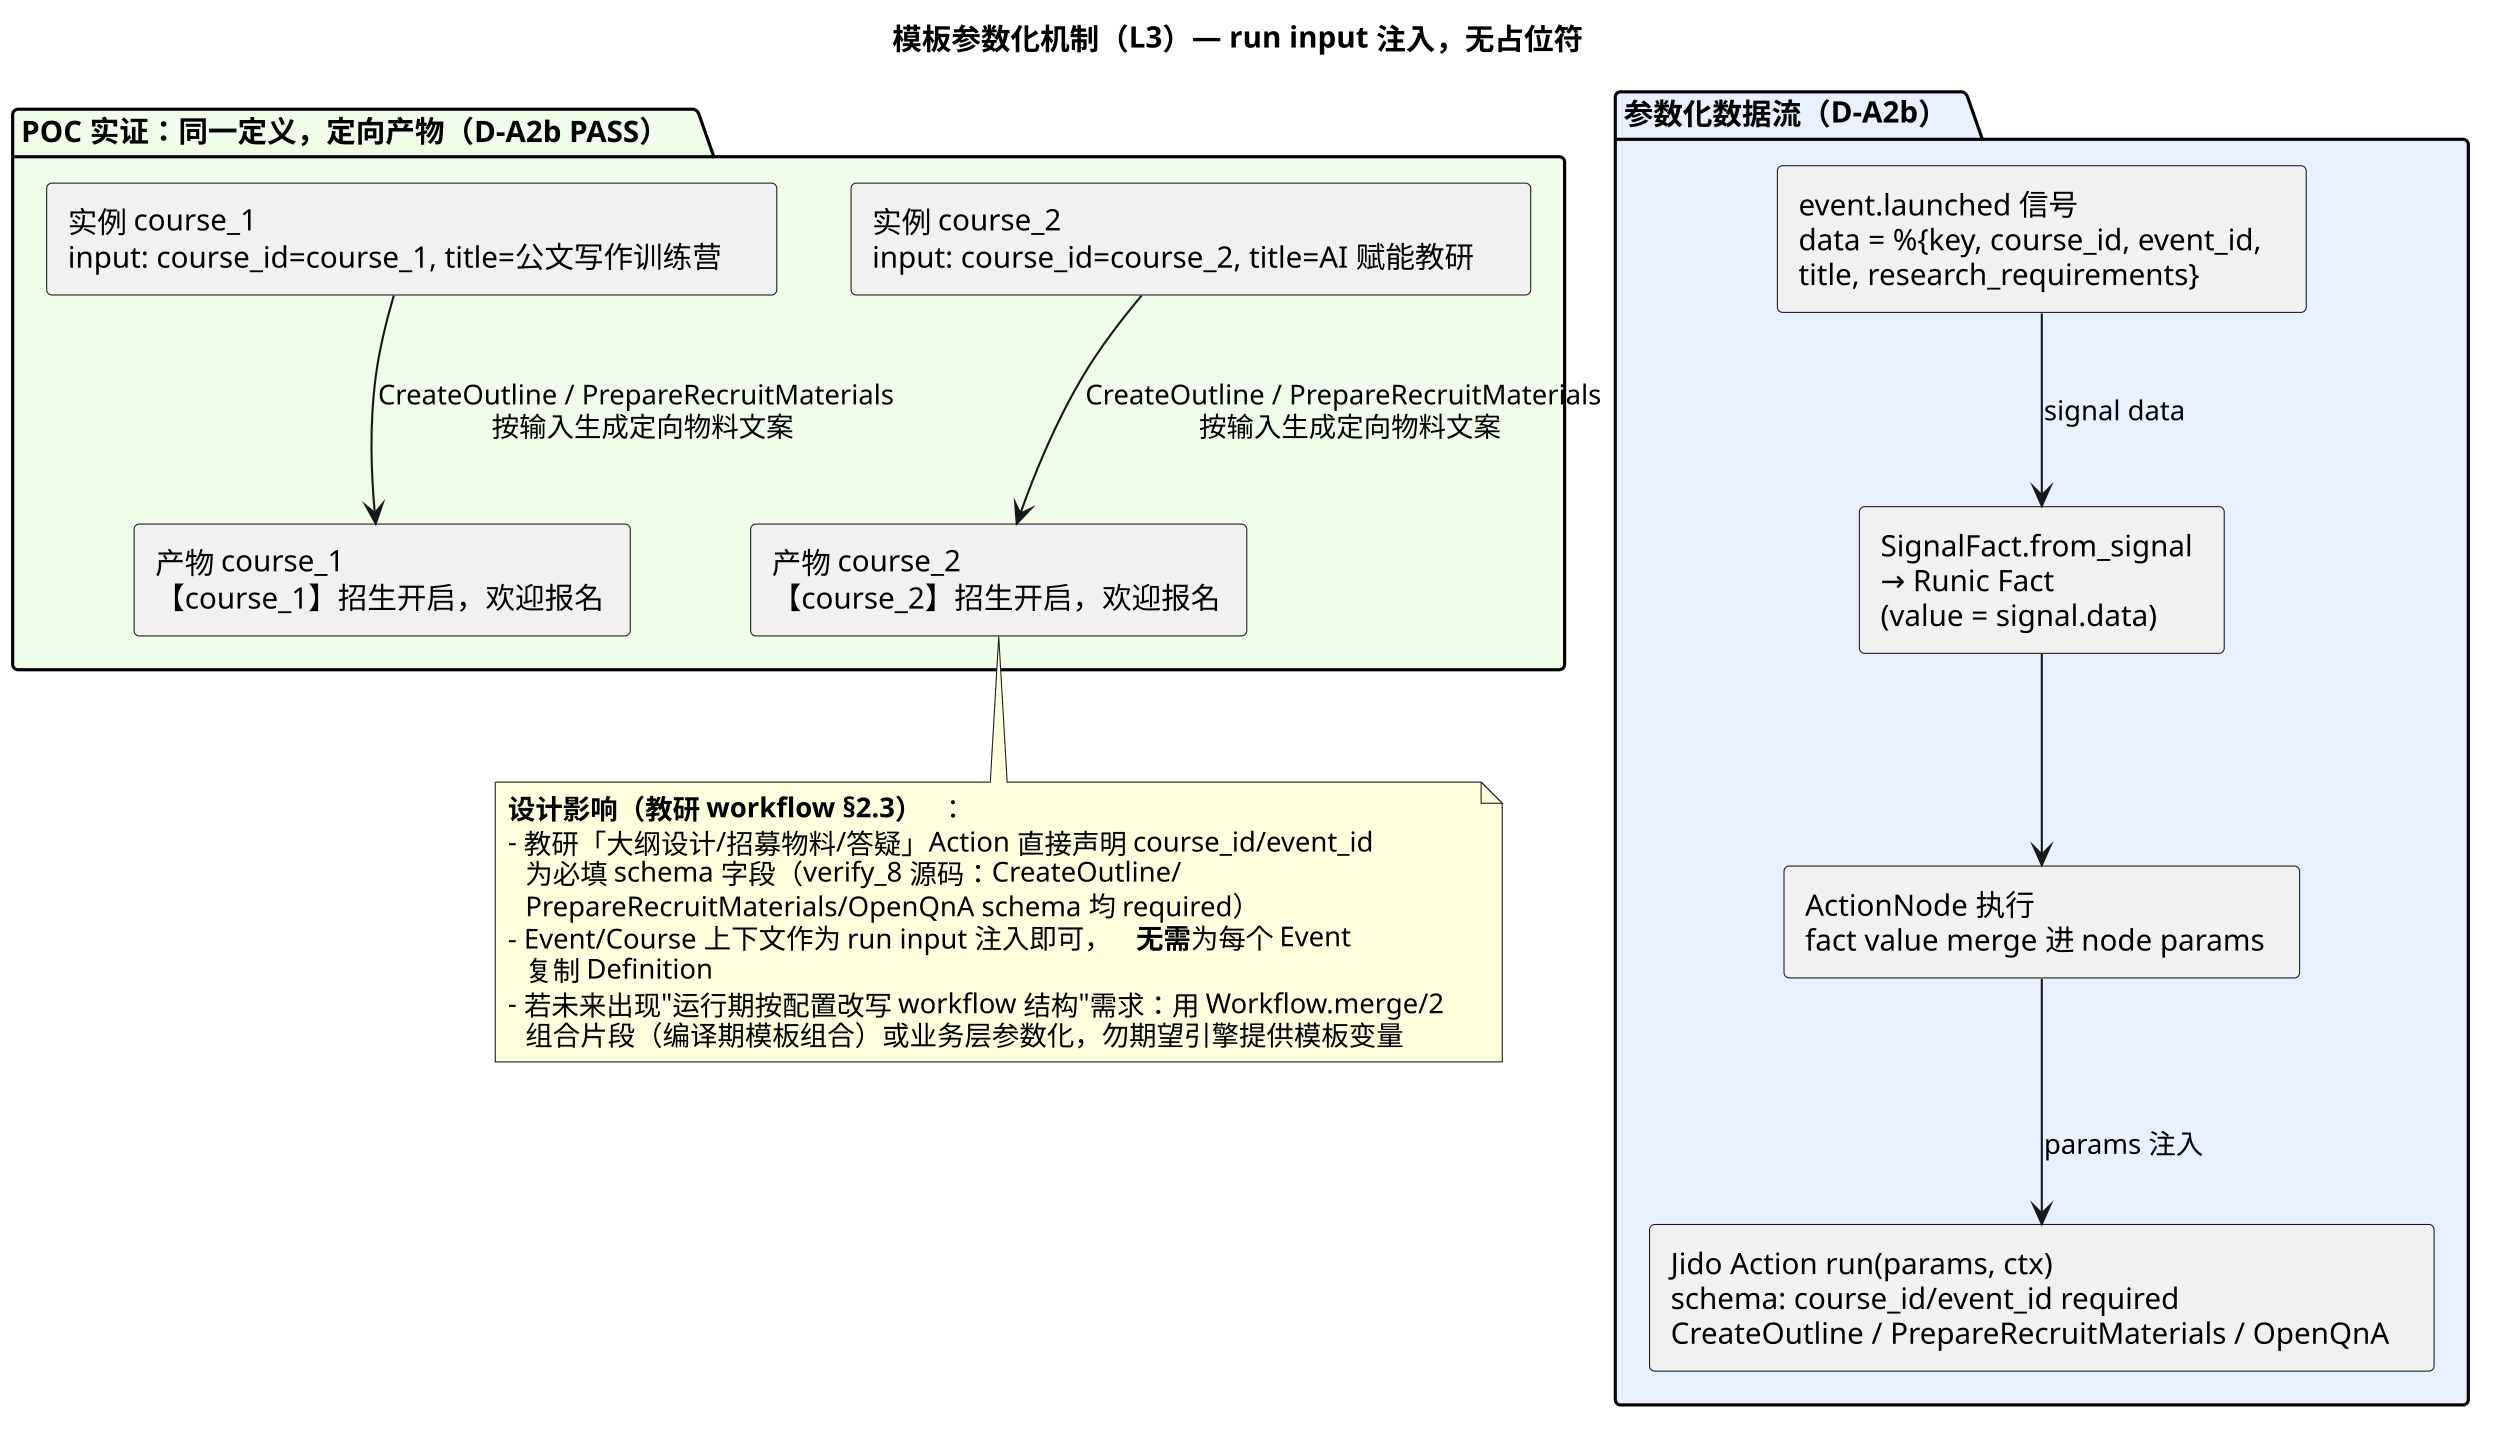
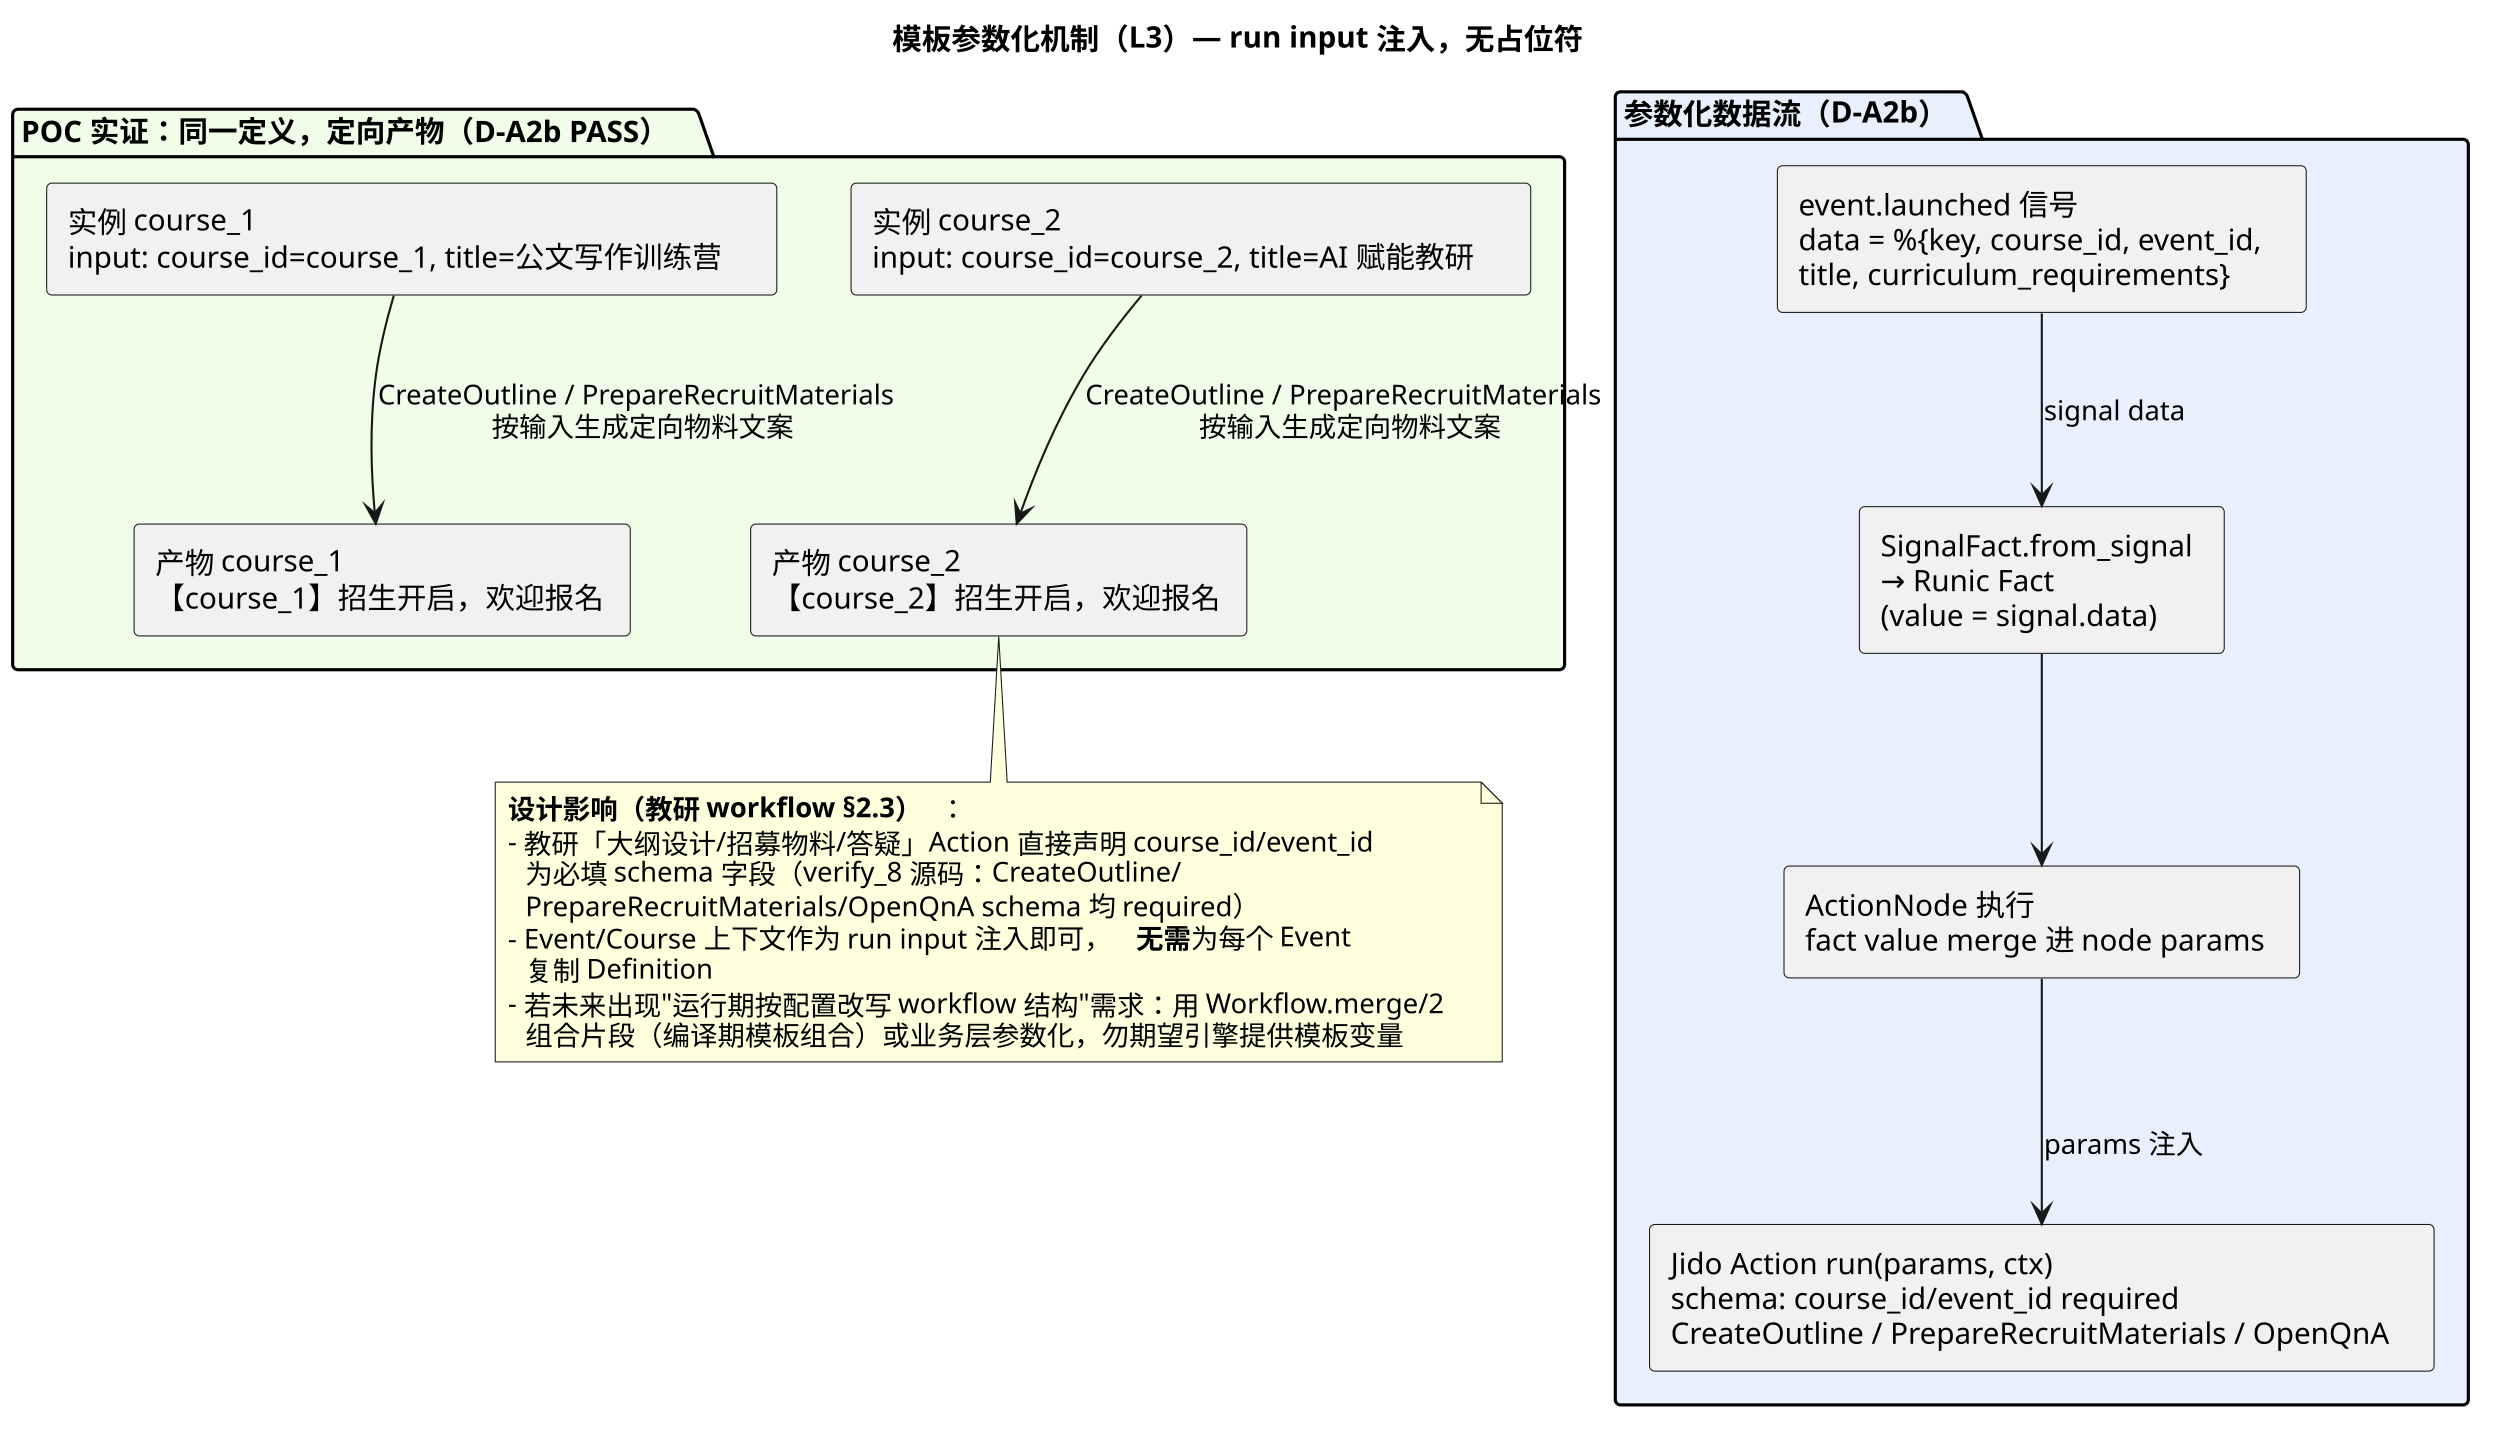
- <svg xmlns="http://www.w3.org/2000/svg" contentStyleType="text/css" data-diagram-type="DESCRIPTION" height="680px" preserveAspectRatio="none" style="width:1184px;height:680px;background:#FFFFFF;" version="1.1" viewBox="0 0 1184 680" width="1184px" zoomAndPan="magnify">
+ <svg xmlns="http://www.w3.org/2000/svg" version="1.1" data-diagram-type="DESCRIPTION" style="width:1184px;height:680px;background:#FFFFFF;" width="1184px" height="680px" viewBox="0 0 1184 680" zoomAndPan="magnify" preserveAspectRatio="none" contentStyleType="text/css">
  <defs />
-   <g>
+   <g font-family="sans-serif" lengthAdjust="spacing">
    <g class="title" data-source-line="11">
-       <text fill="#000000" font-family="sans-serif" font-size="14" font-weight="700" lengthAdjust="spacing" textLength="331.864" x="422.568" y="23.535">模板参数化机制（L3）— run input 注入，无占位符</text>
+       <text x="422.568" y="23.535" fill="#000" font-size="14" textLength="331.864" font-weight="700">模板参数化机制（L3）— run input 注入，无占位符</text>
    </g>
-     <g class="cluster" data-qualified-name=".......D-A2b." data-source-line="15" id="ent0001">
-       <path d="M767.5,43.488 L929.363,43.488 A3.75,3.75 0 0 1 931.863,45.988 L938.863,65.977 L1166.5,65.977 A2.5,2.5 0 0 1 1169,68.477 L1169,662.868 A2.5,2.5 0 0 1 1166.5,665.368 L767.5,665.368 A2.5,2.5 0 0 1 765,662.868 L765,45.988 A2.5,2.5 0 0 1 767.5,43.488" fill="#E8F0FE" style="stroke:#000000;stroke-width:1.5;" />
-       <line style="stroke:#000000;stroke-width:1.5;" x1="765" x2="938.863" y1="65.977" y2="65.977" />
-       <text fill="#000000" font-family="sans-serif" font-size="14" font-weight="700" lengthAdjust="spacing" textLength="160.863" x="769" y="59.023">参数化数据流（D-A2b）</text>
+     <g class="cluster" data-qualified-name=".......D-A2b." id="ent0001" data-source-line="15">
+       <path d="M767.5,43.488 L929.363,43.488 A3.75,3.75 0 0 1 931.863,45.988 L938.863,65.977 L1166.5,65.977 A2.5,2.5 0 0 1 1169,68.477 L1169,662.868 A2.5,2.5 0 0 1 1166.5,665.368 L767.5,665.368 A2.5,2.5 0 0 1 765,662.868 L765,45.988 A2.5,2.5 0 0 1 767.5,43.488" style="stroke:#000;stroke-width:1.5;" fill="#E8F0FE" />
+       <line x1="765" y1="65.977" x2="938.863" y2="65.977" style="stroke:#000;stroke-width:1.5;" />
+       <text x="769" y="59.023" fill="#000" font-size="14" textLength="160.863" font-weight="700">参数化数据流（D-A2b）</text>
    </g>
-     <g class="cluster" data-qualified-name="POC .............D-A2b PASS." data-source-line="26" id="ent0009">
-       <path d="M8.5,51.738 L328.567,51.738 A3.75,3.75 0 0 1 331.067,54.238 L338.067,74.227 L738.5,74.227 A2.5,2.5 0 0 1 741,76.727 L741,314.678 A2.5,2.5 0 0 1 738.5,317.178 L8.5,317.178 A2.5,2.5 0 0 1 6,314.678 L6,54.238 A2.5,2.5 0 0 1 8.5,51.738" fill="#F0FDE8" style="stroke:#000000;stroke-width:1.5;" />
-       <line style="stroke:#000000;stroke-width:1.5;" x1="6" x2="338.067" y1="74.227" y2="74.227" />
-       <text fill="#000000" font-family="sans-serif" font-size="14" font-weight="700" lengthAdjust="spacing" textLength="319.067" x="10" y="67.273">POC 实证：同一定义，定向产物（D-A2b PASS）</text>
+     <g class="cluster" data-qualified-name="POC .............D-A2b PASS." id="ent0009" data-source-line="26">
+       <path d="M8.5,51.738 L328.567,51.738 A3.75,3.75 0 0 1 331.067,54.238 L338.067,74.227 L738.5,74.227 A2.5,2.5 0 0 1 741,76.727 L741,314.678 A2.5,2.5 0 0 1 738.5,317.178 L8.5,317.178 A2.5,2.5 0 0 1 6,314.678 L6,54.238 A2.5,2.5 0 0 1 8.5,51.738" style="stroke:#000;stroke-width:1.5;" fill="#F0FDE8" />
+       <line x1="6" y1="74.227" x2="338.067" y2="74.227" style="stroke:#000;stroke-width:1.5;" />
+       <text x="10" y="67.273" fill="#000" font-size="14" textLength="319.067" font-weight="700">POC 实证：同一定义，定向产物（D-A2b PASS）</text>
    </g>
-     <g class="entity" data-qualified-name=".......D-A2b..INPUT" data-source-line="16" id="ent0002">
-       <rect fill="#F1F1F1" height="69.465" rx="2.5" ry="2.5" style="stroke:#181818;stroke-width:0.5;" width="250.467" x="841.77" y="78.488" />
-       <text fill="#000000" font-family="sans-serif" font-size="14" lengthAdjust="spacing" textLength="135.256" x="851.77" y="102.023">event.launched 信号</text>
-       <text fill="#000000" font-family="sans-serif" font-size="14" lengthAdjust="spacing" textLength="230.467" x="851.77" y="118.512">data = %{key, course_id, event_id,</text>
-       <text fill="#000000" font-family="sans-serif" font-size="14" lengthAdjust="spacing" textLength="195.098" x="851.77" y="135">title, research_requirements}</text>
+     <g class="entity" data-qualified-name=".......D-A2b..INPUT" id="ent0002" data-source-line="16">
+       <rect x="841.77" y="78.488" width="250.467" height="69.465" fill="#F1F1F1" style="stroke:#181818;stroke-width:0.5;" rx="2.5" ry="2.5" />
+       <text x="851.77" y="102.023" fill="#000" font-size="14" textLength="135.256">event.launched 信号</text>
+       <text x="851.77" y="118.512" fill="#000" font-size="14" textLength="230.467">data = %{key, course_id, event_id,</text>
+       <text x="851.77" y="135" fill="#000" font-size="14" textLength="210.342">title, curriculum_requirements}</text>
    </g>
-     <g class="entity" data-qualified-name=".......D-A2b..FACT" data-source-line="17" id="ent0003">
-       <rect fill="#F1F1F1" height="69.465" rx="2.5" ry="2.5" style="stroke:#181818;stroke-width:0.5;" width="172.783" x="880.61" y="239.958" />
-       <text fill="#000000" font-family="sans-serif" font-size="14" lengthAdjust="spacing" textLength="152.783" x="890.61" y="263.493">SignalFact.from_signal</text>
-       <text fill="#000000" font-family="sans-serif" font-size="14" lengthAdjust="spacing" textLength="87.951" x="890.61" y="279.982">→ Runic Fact</text>
-       <text fill="#000000" font-family="sans-serif" font-size="14" lengthAdjust="spacing" textLength="138.927" x="890.61" y="296.47">(value = signal.data)</text>
+     <g class="entity" data-qualified-name=".......D-A2b..FACT" id="ent0003" data-source-line="17">
+       <rect x="880.61" y="239.958" width="172.783" height="69.465" fill="#F1F1F1" style="stroke:#181818;stroke-width:0.5;" rx="2.5" ry="2.5" />
+       <text x="890.61" y="263.493" fill="#000" font-size="14" textLength="152.783">SignalFact.from_signal</text>
+       <text x="890.61" y="279.982" fill="#000" font-size="14" textLength="87.951">→ Runic Fact</text>
+       <text x="890.61" y="296.47" fill="#000" font-size="14" textLength="138.927">(value = signal.data)</text>
    </g>
-     <g class="entity" data-qualified-name=".......D-A2b..MERGE" data-source-line="18" id="ent0004">
-       <rect fill="#F1F1F1" height="52.977" rx="2.5" ry="2.5" style="stroke:#181818;stroke-width:0.5;" width="244.185" x="844.91" y="410.168" />
-       <text fill="#000000" font-family="sans-serif" font-size="14" lengthAdjust="spacing" textLength="111.385" x="854.91" y="433.703">ActionNode 执行</text>
-       <text fill="#000000" font-family="sans-serif" font-size="14" lengthAdjust="spacing" textLength="224.185" x="854.91" y="450.192">fact value merge 进 node params</text>
+     <g class="entity" data-qualified-name=".......D-A2b..MERGE" id="ent0004" data-source-line="18">
+       <rect x="844.91" y="410.168" width="244.185" height="52.977" fill="#F1F1F1" style="stroke:#181818;stroke-width:0.5;" rx="2.5" ry="2.5" />
+       <text x="854.91" y="433.703" fill="#000" font-size="14" textLength="111.385">ActionNode 执行</text>
+       <text x="854.91" y="450.192" fill="#000" font-size="14" textLength="224.185">fact value merge 进 node params</text>
    </g>
-     <g class="entity" data-qualified-name=".......D-A2b..ACTION" data-source-line="19" id="ent0005">
-       <rect fill="#F1F1F1" height="69.465" rx="2.5" ry="2.5" style="stroke:#181818;stroke-width:0.5;" width="371.545" x="781.23" y="579.908" />
-       <text fill="#000000" font-family="sans-serif" font-size="14" lengthAdjust="spacing" textLength="190.347" x="791.23" y="603.443">Jido Action run(params, ctx)</text>
-       <text fill="#000000" font-family="sans-serif" font-size="14" lengthAdjust="spacing" textLength="251.255" x="791.23" y="619.932">schema: course_id/event_id required</text>
-       <text fill="#000000" font-family="sans-serif" font-size="14" lengthAdjust="spacing" textLength="351.545" x="791.23" y="636.42">CreateOutline / PrepareRecruitMaterials / OpenQnA</text>
+     <g class="entity" data-qualified-name=".......D-A2b..ACTION" id="ent0005" data-source-line="19">
+       <rect x="781.23" y="579.908" width="371.545" height="69.465" fill="#F1F1F1" style="stroke:#181818;stroke-width:0.5;" rx="2.5" ry="2.5" />
+       <text x="791.23" y="603.443" fill="#000" font-size="14" textLength="190.347">Jido Action run(params, ctx)</text>
+       <text x="791.23" y="619.932" fill="#000" font-size="14" textLength="251.255">schema: course_id/event_id required</text>
+       <text x="791.23" y="636.42" fill="#000" font-size="14" textLength="351.545">CreateOutline / PrepareRecruitMaterials / OpenQnA</text>
    </g>
-     <g class="entity" data-qualified-name="POC .............D-A2b PASS..C1" data-source-line="27" id="ent0010">
-       <rect fill="#F1F1F1" height="52.977" rx="2.5" ry="2.5" style="stroke:#181818;stroke-width:0.5;" width="345.773" x="22.11" y="86.738" />
-       <text fill="#000000" font-family="sans-serif" font-size="14" lengthAdjust="spacing" textLength="93.406" x="32.11" y="110.273">实例 course_1</text>
-       <text fill="#000000" font-family="sans-serif" font-size="14" lengthAdjust="spacing" textLength="325.773" x="32.11" y="126.762">input: course_id=course_1, title=公文写作训练营</text>
+     <g class="entity" data-qualified-name="POC .............D-A2b PASS..C1" id="ent0010" data-source-line="27">
+       <rect x="22.11" y="86.738" width="345.773" height="52.977" fill="#F1F1F1" style="stroke:#181818;stroke-width:0.5;" rx="2.5" ry="2.5" />
+       <text x="32.11" y="110.273" fill="#000" font-size="14" textLength="93.406">实例 course_1</text>
+       <text x="32.11" y="126.762" fill="#000" font-size="14" textLength="325.773">input: course_id=course_1, title=公文写作训练营</text>
    </g>
-     <g class="entity" data-qualified-name="POC .............D-A2b PASS..C2" data-source-line="28" id="ent0011">
-       <rect fill="#F1F1F1" height="52.977" rx="2.5" ry="2.5" style="stroke:#181818;stroke-width:0.5;" width="321.896" x="403.05" y="86.738" />
-       <text fill="#000000" font-family="sans-serif" font-size="14" lengthAdjust="spacing" textLength="93.406" x="413.05" y="110.273">实例 course_2</text>
-       <text fill="#000000" font-family="sans-serif" font-size="14" lengthAdjust="spacing" textLength="301.896" x="413.05" y="126.762">input: course_id=course_2, title=AI 赋能教研</text>
+     <g class="entity" data-qualified-name="POC .............D-A2b PASS..C2" id="ent0011" data-source-line="28">
+       <rect x="403.05" y="86.738" width="321.896" height="52.977" fill="#F1F1F1" style="stroke:#181818;stroke-width:0.5;" rx="2.5" ry="2.5" />
+       <text x="413.05" y="110.273" fill="#000" font-size="14" textLength="93.406">实例 course_2</text>
+       <text x="413.05" y="126.762" fill="#000" font-size="14" textLength="301.896">input: course_id=course_2, title=AI 赋能教研</text>
    </g>
-     <g class="entity" data-qualified-name="POC .............D-A2b PASS..O1" data-source-line="29" id="ent0012">
-       <rect fill="#F1F1F1" height="52.977" rx="2.5" ry="2.5" style="stroke:#181818;stroke-width:0.5;" width="234.977" x="63.51" y="248.198" />
-       <text fill="#000000" font-family="sans-serif" font-size="14" lengthAdjust="spacing" textLength="93.406" x="73.51" y="271.733">产物 course_1</text>
-       <text fill="#000000" font-family="sans-serif" font-size="14" lengthAdjust="spacing" textLength="214.977" x="73.51" y="288.222">【course_1】招生开启，欢迎报名</text>
+     <g class="entity" data-qualified-name="POC .............D-A2b PASS..O1" id="ent0012" data-source-line="29">
+       <rect x="63.51" y="248.198" width="234.977" height="52.977" fill="#F1F1F1" style="stroke:#181818;stroke-width:0.5;" rx="2.5" ry="2.5" />
+       <text x="73.51" y="271.733" fill="#000" font-size="14" textLength="93.406">产物 course_1</text>
+       <text x="73.51" y="288.222" fill="#000" font-size="14" textLength="214.977">【course_1】招生开启，欢迎报名</text>
    </g>
-     <g class="entity" data-qualified-name="POC .............D-A2b PASS..O2" data-source-line="30" id="ent0013">
-       <rect fill="#F1F1F1" height="52.977" rx="2.5" ry="2.5" style="stroke:#181818;stroke-width:0.5;" width="234.977" x="355.51" y="248.198" />
-       <text fill="#000000" font-family="sans-serif" font-size="14" lengthAdjust="spacing" textLength="93.406" x="365.51" y="271.733">产物 course_2</text>
-       <text fill="#000000" font-family="sans-serif" font-size="14" lengthAdjust="spacing" textLength="214.977" x="365.51" y="288.222">【course_2】招生开启，欢迎报名</text>
+     <g class="entity" data-qualified-name="POC .............D-A2b PASS..O2" id="ent0013" data-source-line="30">
+       <rect x="355.51" y="248.198" width="234.977" height="52.977" fill="#F1F1F1" style="stroke:#181818;stroke-width:0.5;" rx="2.5" ry="2.5" />
+       <text x="365.51" y="271.733" fill="#000" font-size="14" textLength="93.406">产物 course_2</text>
+       <text x="365.51" y="288.222" fill="#000" font-size="14" textLength="214.977">【course_2】招生开启，欢迎报名</text>
    </g>
-     <g class="entity" data-qualified-name="GMN16" data-source-line="36" id="ent0017">
-       <path d="M234.55,370.418 L234.55,502.903 A0,0 0 0 0 234.55,502.903 L711.458,502.903 A0,0 0 0 0 711.458,502.903 L711.458,380.418 L701.458,370.418 L477,370.418 L473,301.388 L469,370.418 L234.55,370.418 A0,0 0 0 0 234.55,370.418" fill="#FEFFDD" style="stroke:#181818;stroke-width:0.5;" />
-       <path d="M701.458,370.418 L701.458,380.418 L711.458,380.418 L701.458,370.418" fill="#FEFFDD" style="stroke:#181818;stroke-width:0.5;" />
-       <text fill="#000000" font-family="sans-serif" font-size="13" font-weight="700" lengthAdjust="spacing" textLength="204.299" x="240.55" y="387.987">设计影响（教研 workflow §2.3）</text>
-       <text fill="#000000" font-family="sans-serif" font-size="13" lengthAdjust="spacing" textLength="13" x="444.849" y="387.987">：</text>
-       <text fill="#000000" font-family="sans-serif" font-size="13" lengthAdjust="spacing" textLength="427.54" x="240.55" y="403.297">- 教研「大纲设计/招募物料/答疑」Action 直接声明 course_id/event_id</text>
-       <text fill="#000000" font-family="sans-serif" font-size="13" lengthAdjust="spacing" textLength="320.106" x="248.777" y="418.608">为必填 schema 字段（verify_8 源码：CreateOutline/</text>
-       <text fill="#000000" font-family="sans-serif" font-size="13" lengthAdjust="spacing" textLength="356.034" x="248.777" y="433.918">PrepareRecruitMaterials/OpenQnA schema 均 required）</text>
-       <text fill="#000000" font-family="sans-serif" font-size="13" lengthAdjust="spacing" textLength="297.483" x="240.55" y="449.229">- Event/Course 上下文作为 run input 注入即可，</text>
-       <text fill="#000000" font-family="sans-serif" font-size="13" font-weight="700" lengthAdjust="spacing" textLength="26" x="538.033" y="449.229">无需</text>
-       <text fill="#000000" font-family="sans-serif" font-size="13" lengthAdjust="spacing" textLength="77.061" x="564.033" y="449.229">为每个 Event</text>
-       <text fill="#000000" font-family="sans-serif" font-size="13" lengthAdjust="spacing" textLength="92.13" x="248.777" y="464.539">复制 Definition</text>
-       <text fill="#000000" font-family="sans-serif" font-size="13" lengthAdjust="spacing" textLength="455.908" x="240.55" y="479.85">- 若未来出现"运行期按配置改写 workflow 结构"需求：用 Workflow.merge/2</text>
-       <text fill="#000000" font-family="sans-serif" font-size="13" lengthAdjust="spacing" textLength="416" x="248.777" y="495.161">组合片段（编译期模板组合）或业务层参数化，勿期望引擎提供模板变量</text>
+     <g class="entity" data-qualified-name="GMN16" id="ent0017" data-source-line="36">
+       <path d="M234.55,370.418 L234.55,502.903 A0,0 0 0 0 234.55,502.903 L711.458,502.903 A0,0 0 0 0 711.458,502.903 L711.458,380.418 L701.458,370.418 L477,370.418 L473,301.388 L469,370.418 L234.55,370.418 A0,0 0 0 0 234.55,370.418" style="stroke:#181818;stroke-width:0.5;" fill="#FEFFDD" />
+       <path d="M701.458,370.418 L701.458,380.418 L711.458,380.418 L701.458,370.418" style="stroke:#181818;stroke-width:0.5;" fill="#FEFFDD" />
+       <text x="240.55" y="387.987" fill="#000" font-size="13" textLength="204.299" font-weight="700">设计影响（教研 workflow §2.3）</text>
+       <text x="444.849" y="387.987" fill="#000" font-size="13">：</text>
+       <text x="240.55" y="403.297" fill="#000" font-size="13" textLength="427.54">- 教研「大纲设计/招募物料/答疑」Action 直接声明 course_id/event_id</text>
+       <text x="248.777" y="418.608" fill="#000" font-size="13" textLength="320.106">为必填 schema 字段（verify_8 源码：CreateOutline/</text>
+       <text x="248.777" y="433.918" fill="#000" font-size="13" textLength="356.034">PrepareRecruitMaterials/OpenQnA schema 均 required）</text>
+       <text x="240.55" y="449.229" fill="#000" font-size="13" textLength="297.483">- Event/Course 上下文作为 run input 注入即可，</text>
+       <text x="538.033" y="449.229" fill="#000" font-size="13" textLength="26" font-weight="700">无需</text>
+       <text x="564.033" y="449.229" fill="#000" font-size="13" textLength="77.061">为每个 Event</text>
+       <text x="248.777" y="464.539" fill="#000" font-size="13" textLength="92.13">复制 Definition</text>
+       <text x="240.55" y="479.85" fill="#000" font-size="13" textLength="455.908">- 若未来出现"运行期按配置改写 workflow 结构"需求：用 Workflow.merge/2</text>
+       <text x="248.777" y="495.16" fill="#000" font-size="13" textLength="416">组合片段（编译期模板组合）或业务层参数化，勿期望引擎提供模板变量</text>
    </g>
-     <g class="link" data-entity-1="ent0002" data-entity-2="ent0003" data-link-type="dependency" data-source-line="20" id="lnk6">
-       <path d="M967,148.428 C967,175.338 967,207.638 967,234.538" fill="none" id="INPUT-to-FACT" style="stroke:#181818;stroke-width:1;" />
-       <polygon fill="#181818" points="967,239.538,971,230.538,967,234.538,963,230.538,967,239.538" style="stroke:#181818;stroke-width:1;stroke-linejoin:miter;stroke-miterlimit:10;" />
-       <text fill="#000000" font-family="sans-serif" font-size="13" lengthAdjust="spacing" textLength="69.012" x="968" y="199.027">signal data</text>
+     <g class="link" data-entity-1="ent0002" data-entity-2="ent0003" id="lnk6" data-source-line="20" data-link-type="dependency">
+       <path d="M967,148.428 C967,175.338 967,207.638 967,234.538" style="stroke:#181818;stroke-width:1;" fill="none" id="INPUT-to-FACT" />
+       <polygon points="967,239.538,971,230.538,967,234.538,963,230.538,967,239.538" fill="#181818" style="stroke:#181818;stroke-width:1;stroke-linejoin:miter;stroke-miterlimit:10;" />
+       <text x="968" y="199.027" fill="#000" font-size="13" textLength="69.012">signal data</text>
    </g>
-     <g class="link" data-entity-1="ent0003" data-entity-2="ent0004" data-link-type="dependency" data-source-line="21" id="lnk7">
-       <path d="M967,309.608 C967,339.508 967,377.438 967,404.678" fill="none" id="FACT-to-MERGE" style="stroke:#181818;stroke-width:1;" />
-       <polygon fill="#181818" points="967,409.678,971,400.678,967,404.678,963,400.678,967,409.678" style="stroke:#181818;stroke-width:1;stroke-linejoin:miter;stroke-miterlimit:10;" />
+     <g class="link" data-entity-1="ent0003" data-entity-2="ent0004" id="lnk7" data-source-line="21" data-link-type="dependency">
+       <path d="M967,309.608 C967,339.508 967,377.438 967,404.678" style="stroke:#181818;stroke-width:1;" fill="none" id="FACT-to-MERGE" />
+       <polygon points="967,409.678,971,400.678,967,404.678,963,400.678,967,409.678" fill="#181818" style="stroke:#181818;stroke-width:1;stroke-linejoin:miter;stroke-miterlimit:10;" />
    </g>
-     <g class="link" data-entity-1="ent0004" data-entity-2="ent0005" data-link-type="dependency" data-source-line="22" id="lnk8">
-       <path d="M967,463.628 C967,494.408 967,540.808 967,574.708" fill="none" id="MERGE-to-ACTION" style="stroke:#181818;stroke-width:1;" />
-       <polygon fill="#181818" points="967,579.708,971,570.708,967,574.708,963,570.708,967,579.708" style="stroke:#181818;stroke-width:1;stroke-linejoin:miter;stroke-miterlimit:10;" />
-       <text fill="#000000" font-family="sans-serif" font-size="13" lengthAdjust="spacing" textLength="76.737" x="968" y="546.477">params 注入</text>
+     <g class="link" data-entity-1="ent0004" data-entity-2="ent0005" id="lnk8" data-source-line="22" data-link-type="dependency">
+       <path d="M967,463.628 C967,494.408 967,540.808 967,574.708" style="stroke:#181818;stroke-width:1;" fill="none" id="MERGE-to-ACTION" />
+       <polygon points="967,579.708,971,570.708,967,574.708,963,570.708,967,579.708" fill="#181818" style="stroke:#181818;stroke-width:1;stroke-linejoin:miter;stroke-miterlimit:10;" />
+       <text x="968" y="546.477" fill="#000" font-size="13" textLength="76.737">params 注入</text>
    </g>
-     <g class="link" data-entity-1="ent0010" data-entity-2="ent0012" data-link-type="dependency" data-source-line="31" id="lnk14">
-       <path d="M186.5,139.958 C183.13,151.448 179.67,165.238 178,177.958 C174.91,201.528 175.759,223.659 177.509,242.999" fill="none" id="C1-to-O1" style="stroke:#181818;stroke-width:1;" />
-       <polygon fill="#181818" points="177.96,247.978,181.133,238.654,177.509,242.999,173.165,239.375,177.96,247.978" style="stroke:#181818;stroke-width:1;stroke-linejoin:miter;stroke-miterlimit:10;" />
-       <text fill="#000000" font-family="sans-serif" font-size="13" lengthAdjust="spacing" textLength="250.663" x="179" y="191.527">CreateOutline / PrepareRecruitMaterials</text>
-       <text fill="#000000" font-family="sans-serif" font-size="13" lengthAdjust="spacing" textLength="143" x="232.831" y="206.837">按输入生成定向物料文案</text>
+     <g class="link" data-entity-1="ent0010" data-entity-2="ent0012" id="lnk14" data-source-line="31" data-link-type="dependency">
+       <path d="M186.5,139.958 C183.13,151.448 179.67,165.238 178,177.958 C174.91,201.528 175.759,223.659 177.509,242.999" style="stroke:#181818;stroke-width:1;" fill="none" id="C1-to-O1" />
+       <polygon points="177.96,247.978,181.133,238.654,177.509,242.999,173.165,239.375,177.96,247.978" fill="#181818" style="stroke:#181818;stroke-width:1;stroke-linejoin:miter;stroke-miterlimit:10;" />
+       <text x="179" y="191.527" fill="#000" font-size="13" textLength="250.663">CreateOutline / PrepareRecruitMaterials</text>
+       <text x="232.831" y="206.837" fill="#000" font-size="13" textLength="143">按输入生成定向物料文案</text>
    </g>
-     <g class="link" data-entity-1="ent0011" data-entity-2="ent0013" data-link-type="dependency" data-source-line="32" id="lnk15">
-       <path d="M540.66,139.988 C531.3,151.138 520.88,164.668 513,177.958 C499.68,200.418 490.294,223.44 483.204,243.26" fill="none" id="C2-to-O2" style="stroke:#181818;stroke-width:1;" />
-       <polygon fill="#181818" points="481.52,247.968,488.318,240.841,483.204,243.26,480.785,238.147,481.52,247.968" style="stroke:#181818;stroke-width:1;stroke-linejoin:miter;stroke-miterlimit:10;" />
-       <text fill="#000000" font-family="sans-serif" font-size="13" lengthAdjust="spacing" textLength="250.663" x="514" y="191.527">CreateOutline / PrepareRecruitMaterials</text>
-       <text fill="#000000" font-family="sans-serif" font-size="13" lengthAdjust="spacing" textLength="143" x="567.831" y="206.837">按输入生成定向物料文案</text>
+     <g class="link" data-entity-1="ent0011" data-entity-2="ent0013" id="lnk15" data-source-line="32" data-link-type="dependency">
+       <path d="M540.66,139.988 C531.3,151.138 520.88,164.668 513,177.958 C499.68,200.418 490.294,223.44 483.204,243.26" style="stroke:#181818;stroke-width:1;" fill="none" id="C2-to-O2" />
+       <polygon points="481.52,247.968,488.318,240.841,483.204,243.26,480.785,238.147,481.52,247.968" fill="#181818" style="stroke:#181818;stroke-width:1;stroke-linejoin:miter;stroke-miterlimit:10;" />
+       <text x="514" y="191.527" fill="#000" font-size="13" textLength="250.663">CreateOutline / PrepareRecruitMaterials</text>
+       <text x="567.831" y="206.837" fill="#000" font-size="13" textLength="143">按输入生成定向物料文案</text>
    </g>
  </g>
</svg>
